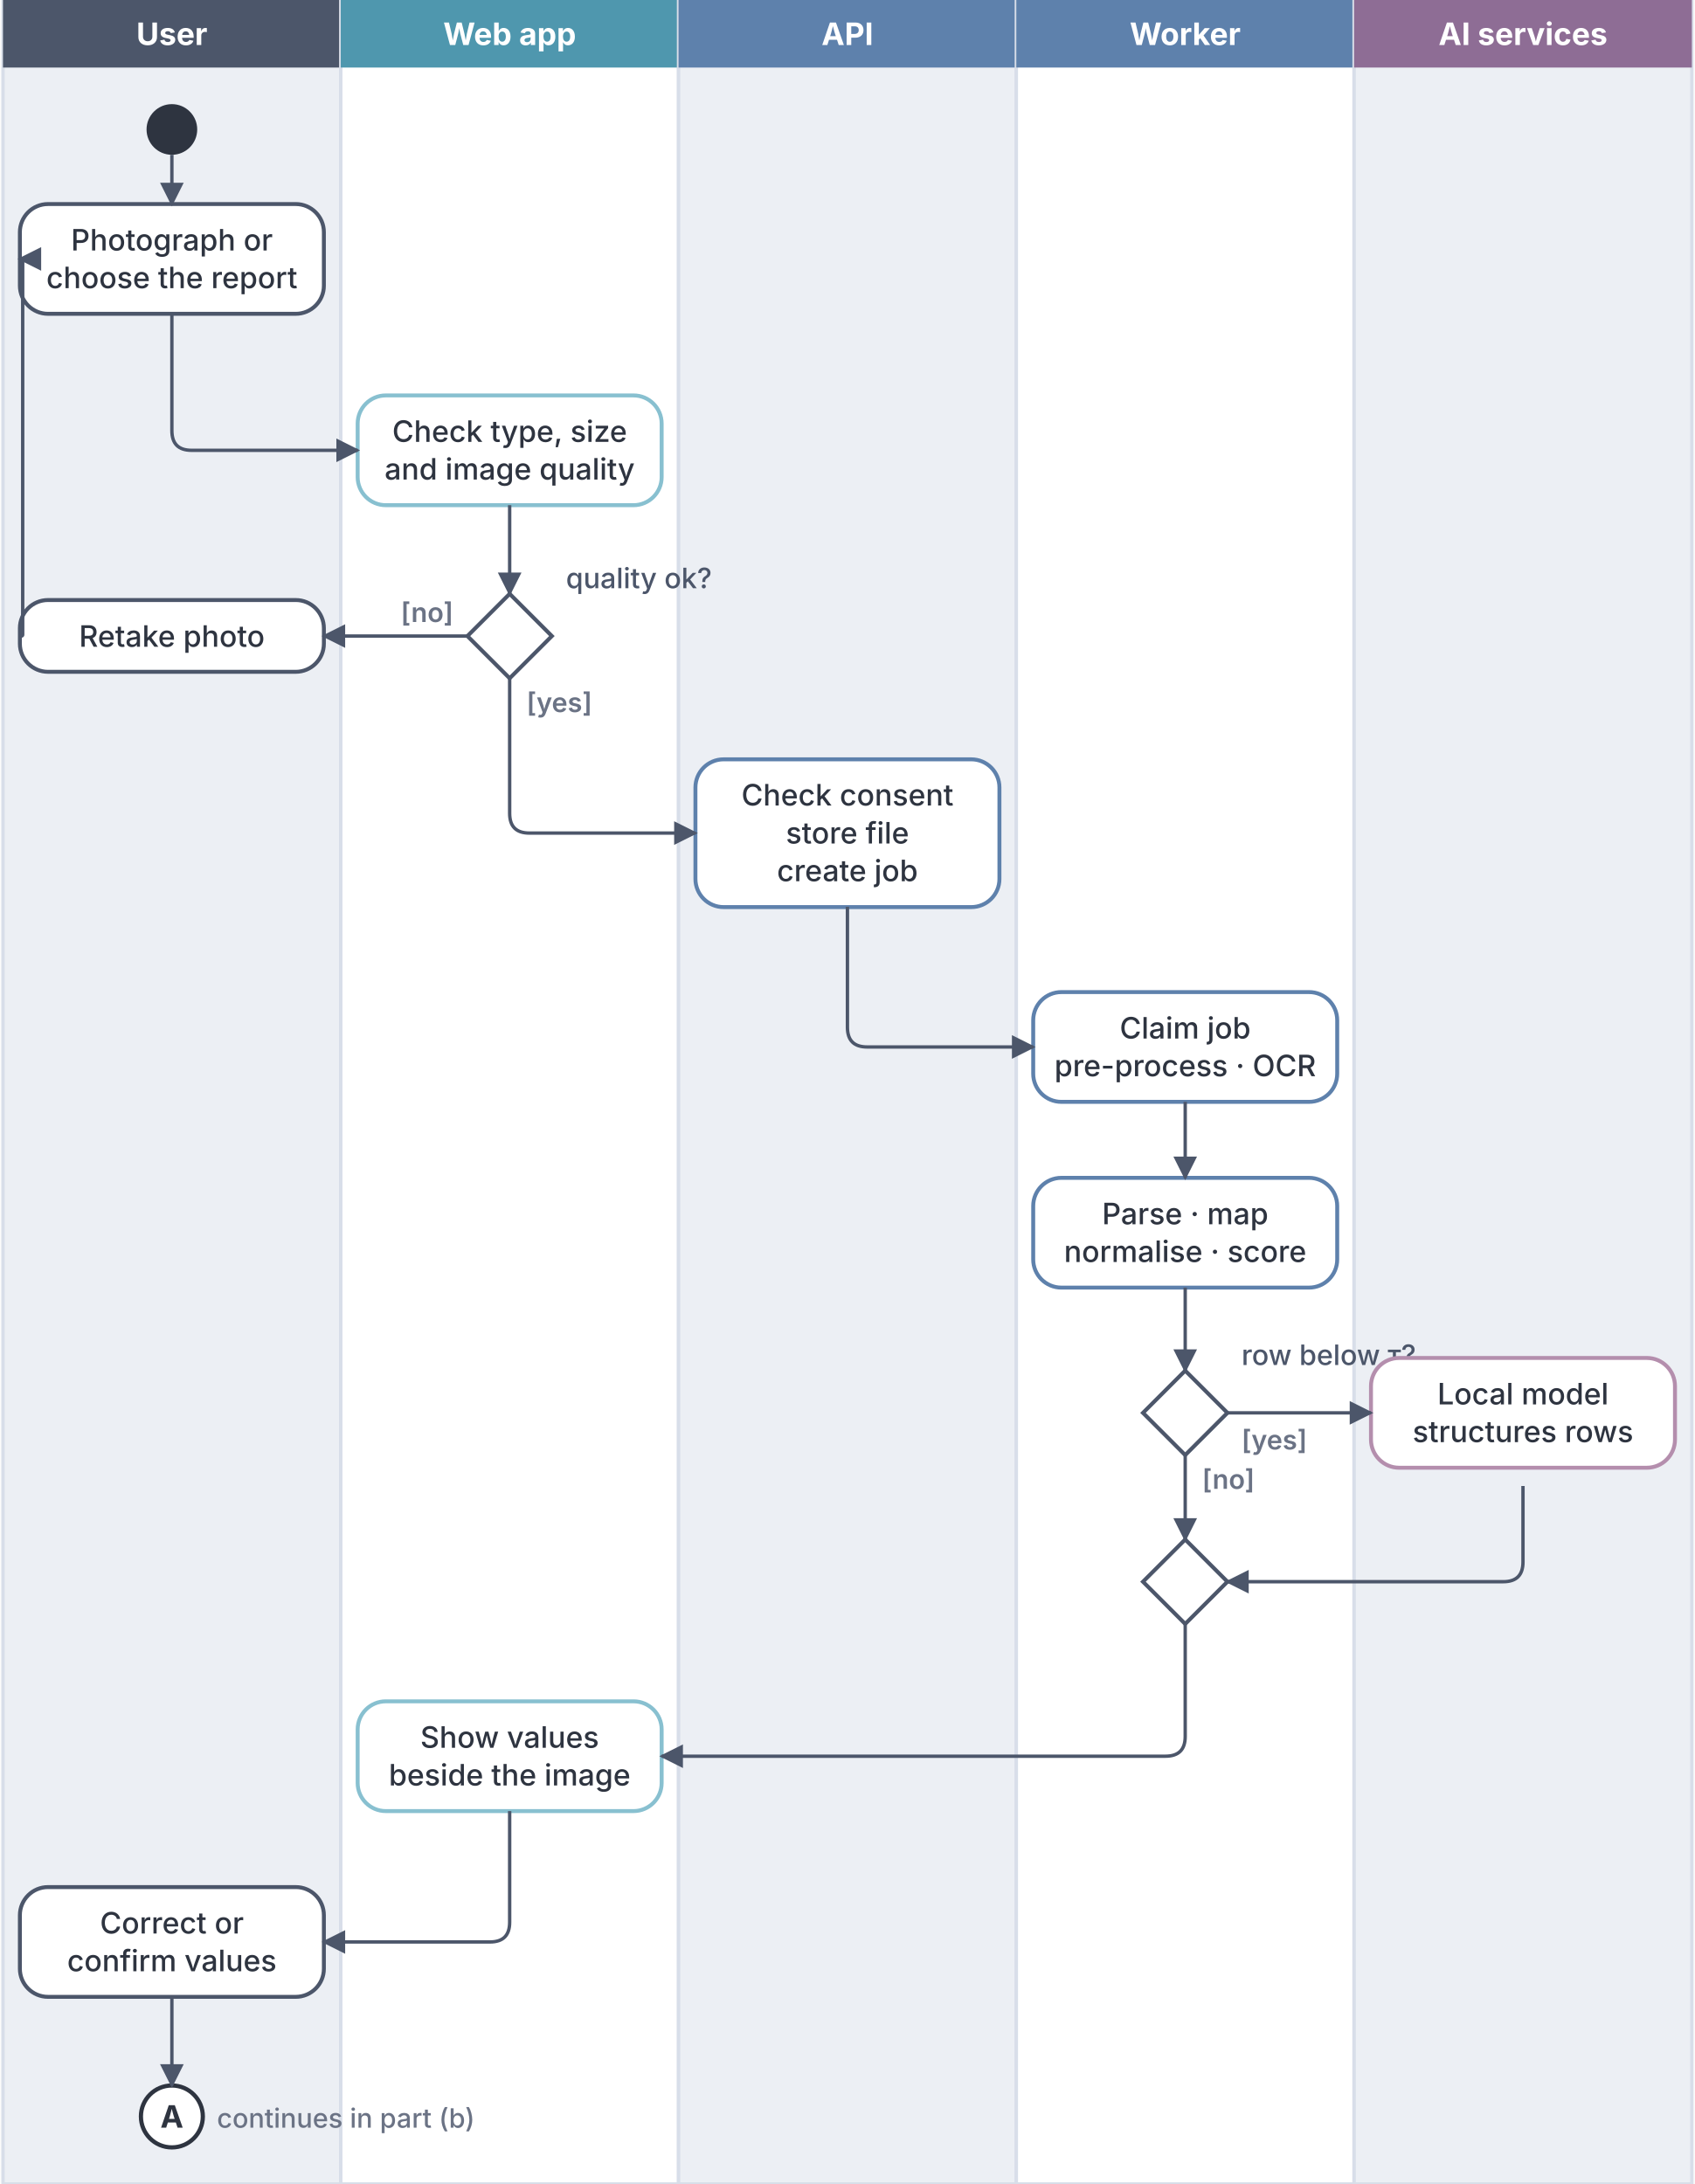
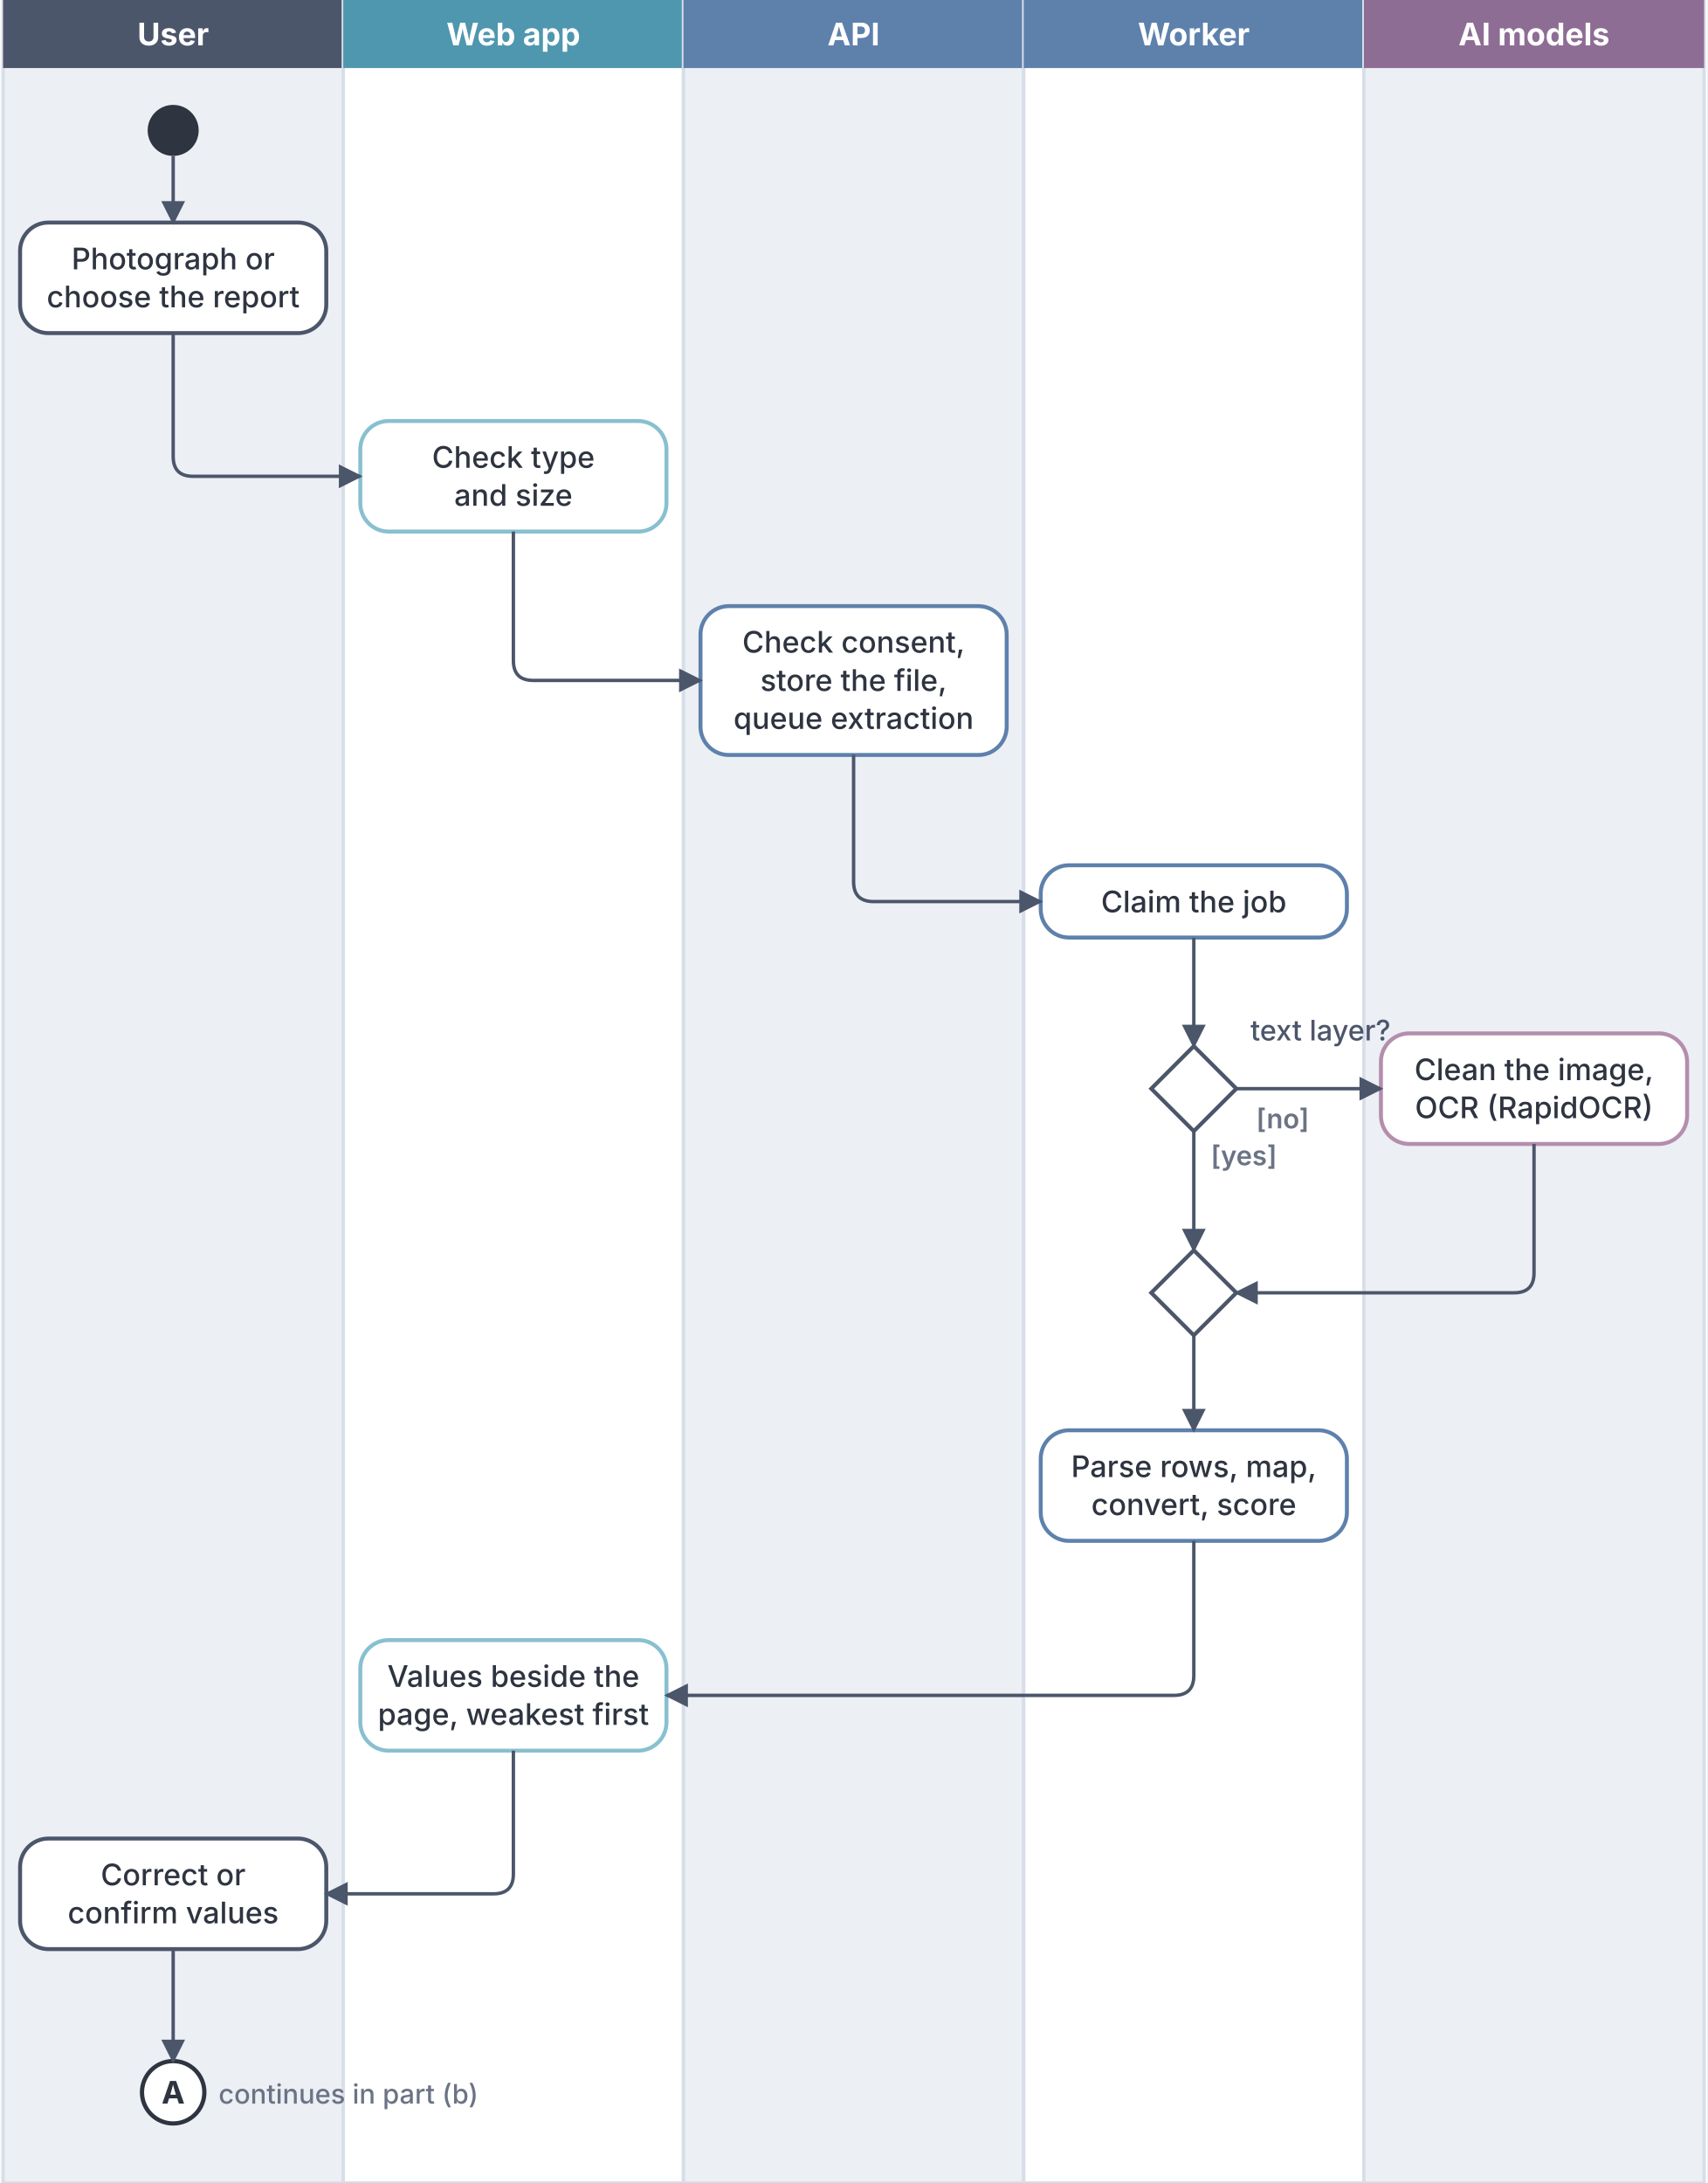
- <svg xmlns="http://www.w3.org/2000/svg" width="15.93cm" height="20.53cm" viewBox="0 0 602 776" role="img">
+ <svg xmlns="http://www.w3.org/2000/svg" width="15.93cm" height="20.37cm" viewBox="0 0 602 770" role="img">
  <defs>
    <marker id="m-arrow-4C566A" viewBox="0 0 10 10" refX="9" refY="5" markerWidth="7" markerHeight="7" orient="auto-start-reverse">
      <path d="M0,0 L10,5 L0,10 z" fill="#4C566A" />
    </marker>
  </defs>
  <g font-family="Inter, 'Segoe UI', 'Helvetica Neue', Helvetica, Arial, sans-serif">
-     <rect width="602" height="776" fill="#FFFFFF" />
-     <rect x="1.0" y="0.0" width="120.0" height="776.0" rx="0" fill="#ECEFF4" stroke="#D8DEE9" stroke-width="1.2" />
+     <rect width="602" height="770" fill="#FFFFFF" />
+     <rect x="1.0" y="0.0" width="120.0" height="770.0" rx="0" fill="#ECEFF4" stroke="#D8DEE9" stroke-width="1.2" />
    <rect x="1.0" y="0.0" width="120.0" height="24.0" rx="0" fill="#4C566A" stroke="none" stroke-width="1.2" />
    <text x="61.0" y="16.0" font-size="11" font-weight="700" fill="#FFFFFF" text-anchor="middle">User</text>
-     <rect x="121.0" y="0.0" width="120.0" height="776.0" rx="0" fill="#FFFFFF" stroke="#D8DEE9" stroke-width="1.2" />
+     <rect x="121.0" y="0.0" width="120.0" height="770.0" rx="0" fill="#FFFFFF" stroke="#D8DEE9" stroke-width="1.2" />
    <rect x="121.0" y="0.0" width="120.0" height="24.0" rx="0" fill="#4F97AE" stroke="none" stroke-width="1.2" />
    <text x="181.0" y="16.0" font-size="11" font-weight="700" fill="#FFFFFF" text-anchor="middle">Web app</text>
-     <rect x="241.0" y="0.0" width="120.0" height="776.0" rx="0" fill="#ECEFF4" stroke="#D8DEE9" stroke-width="1.2" />
+     <rect x="241.0" y="0.0" width="120.0" height="770.0" rx="0" fill="#ECEFF4" stroke="#D8DEE9" stroke-width="1.2" />
    <rect x="241.0" y="0.0" width="120.0" height="24.0" rx="0" fill="#5E81AC" stroke="none" stroke-width="1.2" />
    <text x="301.0" y="16.0" font-size="11" font-weight="700" fill="#FFFFFF" text-anchor="middle">API</text>
-     <rect x="361.0" y="0.0" width="120.0" height="776.0" rx="0" fill="#FFFFFF" stroke="#D8DEE9" stroke-width="1.2" />
+     <rect x="361.0" y="0.0" width="120.0" height="770.0" rx="0" fill="#FFFFFF" stroke="#D8DEE9" stroke-width="1.2" />
    <rect x="361.0" y="0.0" width="120.0" height="24.0" rx="0" fill="#5E81AC" stroke="none" stroke-width="1.2" />
    <text x="421.0" y="16.0" font-size="11" font-weight="700" fill="#FFFFFF" text-anchor="middle">Worker</text>
-     <rect x="481.0" y="0.0" width="120.0" height="776.0" rx="0" fill="#ECEFF4" stroke="#D8DEE9" stroke-width="1.2" />
+     <rect x="481.0" y="0.0" width="120.0" height="770.0" rx="0" fill="#ECEFF4" stroke="#D8DEE9" stroke-width="1.2" />
    <rect x="481.0" y="0.0" width="120.0" height="24.0" rx="0" fill="#8E6D95" stroke="none" stroke-width="1.2" />
-     <text x="541.0" y="16.0" font-size="11" font-weight="700" fill="#FFFFFF" text-anchor="middle">AI services</text>
+     <text x="541.0" y="16.0" font-size="11" font-weight="700" fill="#FFFFFF" text-anchor="middle">AI models</text>
    <circle cx="61.0" cy="46.0" r="9" fill="#2E3440" stroke="none" stroke-width="1" />
-     <rect x="7.0" y="72.5" width="108.0" height="39.0" rx="10" fill="#FFFFFF" stroke="#4C566A" stroke-width="1.4" />
-     <text x="61.0" y="89.0" font-size="10.5" font-weight="500" fill="#2E3440" text-anchor="middle">Photograph or</text>
-     <text x="61.0" y="102.4" font-size="10.5" font-weight="500" fill="#2E3440" text-anchor="middle">choose the report</text>
-     <rect x="127.0" y="140.5" width="108.0" height="39.0" rx="10" fill="#FFFFFF" stroke="#88C0D0" stroke-width="1.4" />
-     <text x="181.0" y="157.0" font-size="10.5" font-weight="500" fill="#2E3440" text-anchor="middle">Check type, size</text>
-     <text x="181.0" y="170.4" font-size="10.5" font-weight="500" fill="#2E3440" text-anchor="middle">and image quality</text>
-     <path d="M181.0,211 L196.0,226 L181.0,241 L166.0,226 z" fill="#FFFFFF" stroke="#4C566A" stroke-width="1.4" />
-     <text x="201.0" y="209.0" font-size="10" font-weight="500" fill="#4C566A" text-anchor="start">quality ok?</text>
-     <rect x="7.0" y="213.2" width="108.0" height="25.5" rx="10" fill="#FFFFFF" stroke="#4C566A" stroke-width="1.4" />
-     <text x="61.0" y="229.8" font-size="10.5" font-weight="500" fill="#2E3440" text-anchor="middle">Retake photo</text>
-     <rect x="247.0" y="269.8" width="108.0" height="52.5" rx="10" fill="#FFFFFF" stroke="#5E81AC" stroke-width="1.4" />
-     <text x="301.0" y="286.2" font-size="10.5" font-weight="500" fill="#2E3440" text-anchor="middle">Check consent</text>
-     <text x="301.0" y="299.7" font-size="10.5" font-weight="500" fill="#2E3440" text-anchor="middle">store file</text>
-     <text x="301.0" y="313.1" font-size="10.5" font-weight="500" fill="#2E3440" text-anchor="middle">create job</text>
-     <rect x="367.0" y="352.5" width="108.0" height="39.0" rx="10" fill="#FFFFFF" stroke="#5E81AC" stroke-width="1.4" />
-     <text x="421.0" y="369.0" font-size="10.5" font-weight="500" fill="#2E3440" text-anchor="middle">Claim job</text>
-     <text x="421.0" y="382.4" font-size="10.5" font-weight="500" fill="#2E3440" text-anchor="middle">pre-process · OCR</text>
-     <rect x="367.0" y="418.5" width="108.0" height="39.0" rx="10" fill="#FFFFFF" stroke="#5E81AC" stroke-width="1.4" />
-     <text x="421.0" y="435.0" font-size="10.5" font-weight="500" fill="#2E3440" text-anchor="middle">Parse · map</text>
-     <text x="421.0" y="448.4" font-size="10.5" font-weight="500" fill="#2E3440" text-anchor="middle">normalise · score</text>
-     <path d="M421.0,487 L436.0,502 L421.0,517 L406.0,502 z" fill="#FFFFFF" stroke="#4C566A" stroke-width="1.4" />
-     <text x="441.0" y="485.0" font-size="10" font-weight="500" fill="#4C566A" text-anchor="start">row below τ?</text>
-     <rect x="487.0" y="482.5" width="108.0" height="39.0" rx="10" fill="#FFFFFF" stroke="#B48EAD" stroke-width="1.4" />
-     <text x="541.0" y="499.0" font-size="10.5" font-weight="500" fill="#2E3440" text-anchor="middle">Local model</text>
-     <text x="541.0" y="512.4" font-size="10.5" font-weight="500" fill="#2E3440" text-anchor="middle">structures rows</text>
-     <path d="M421.0,547 L436.0,562 L421.0,577 L406.0,562 z" fill="#FFFFFF" stroke="#4C566A" stroke-width="1.4" />
-     <rect x="127.0" y="604.5" width="108.0" height="39.0" rx="10" fill="#FFFFFF" stroke="#88C0D0" stroke-width="1.4" />
-     <text x="181.0" y="621.0" font-size="10.5" font-weight="500" fill="#2E3440" text-anchor="middle">Show values</text>
-     <text x="181.0" y="634.4" font-size="10.5" font-weight="500" fill="#2E3440" text-anchor="middle">beside the image</text>
-     <rect x="7.0" y="670.5" width="108.0" height="39.0" rx="10" fill="#FFFFFF" stroke="#4C566A" stroke-width="1.4" />
-     <text x="61.0" y="687.0" font-size="10.5" font-weight="500" fill="#2E3440" text-anchor="middle">Correct or</text>
-     <text x="61.0" y="700.4" font-size="10.5" font-weight="500" fill="#2E3440" text-anchor="middle">confirm values</text>
-     <circle cx="61.0" cy="752.0" r="11" fill="#FFFFFF" stroke="#2E3440" stroke-width="1.5" />
-     <text x="61.0" y="756.0" font-size="11" font-weight="700" fill="#2E3440" text-anchor="middle">A</text>
-     <path d="M61.0,55.0 L61.0,72.5" fill="none" stroke="#4C566A" stroke-width="1.2" stroke-linejoin="round" marker-end="url(#m-arrow-4C566A)" />
-     <path d="M61.0,111.5 L61.0,153.0 Q61.0,160.0 68.0,160.0 L127.0,160.0" fill="none" stroke="#4C566A" stroke-width="1.2" stroke-linejoin="round" marker-end="url(#m-arrow-4C566A)" />
-     <path d="M181.0,179.5 L181.0,211.0" fill="none" stroke="#4C566A" stroke-width="1.2" stroke-linejoin="round" marker-end="url(#m-arrow-4C566A)" />
-     <path d="M181.0,241.0 L181.0,289.0 Q181.0,296.0 188.0,296.0 L247.0,296.0" fill="none" stroke="#4C566A" stroke-width="1.2" stroke-linejoin="round" marker-end="url(#m-arrow-4C566A)" />
-     <text x="187.0" y="253.0" font-size="9.5" font-weight="600" fill="#6B7385" text-anchor="start">[yes]</text>
-     <path d="M301.0,322.2 L301.0,365.0 Q301.0,372.0 308.0,372.0 L367.0,372.0" fill="none" stroke="#4C566A" stroke-width="1.2" stroke-linejoin="round" marker-end="url(#m-arrow-4C566A)" />
-     <path d="M421.0,391.5 L421.0,418.5" fill="none" stroke="#4C566A" stroke-width="1.2" stroke-linejoin="round" marker-end="url(#m-arrow-4C566A)" />
-     <path d="M421.0,457.5 L421.0,487.0" fill="none" stroke="#4C566A" stroke-width="1.2" stroke-linejoin="round" marker-end="url(#m-arrow-4C566A)" />
-     <path d="M421.0,517.0 L421.0,547.0" fill="none" stroke="#4C566A" stroke-width="1.2" stroke-linejoin="round" marker-end="url(#m-arrow-4C566A)" />
-     <text x="427.0" y="529.0" font-size="9.5" font-weight="600" fill="#6B7385" text-anchor="start">[no]</text>
-     <path d="M421.0,577.0 L421.0,617.0 Q421.0,624.0 414.0,624.0 L235.0,624.0" fill="none" stroke="#4C566A" stroke-width="1.2" stroke-linejoin="round" marker-end="url(#m-arrow-4C566A)" />
-     <path d="M181.0,643.5 L181.0,683.0 Q181.0,690.0 174.0,690.0 L115.0,690.0" fill="none" stroke="#4C566A" stroke-width="1.2" stroke-linejoin="round" marker-end="url(#m-arrow-4C566A)" />
-     <path d="M61.0,709.5 L61.0,741.0" fill="none" stroke="#4C566A" stroke-width="1.2" stroke-linejoin="round" marker-end="url(#m-arrow-4C566A)" />
-     <path d="M166.0,226.0 L115.0,226.0" fill="none" stroke="#4C566A" stroke-width="1.2" stroke-linejoin="round" marker-end="url(#m-arrow-4C566A)" />
-     <text x="161.0" y="221.0" font-size="9.5" font-weight="600" fill="#6B7385" text-anchor="end">[no]</text>
-     <path d="M7.0,226.0 L7.5,226.0 Q8.0,226.0 8.0,225.5 L8.0,92.5 Q8.0,92.0 7.5,92.0 L7.0,92.0" fill="none" stroke="#4C566A" stroke-width="1.2" stroke-linejoin="round" marker-end="url(#m-arrow-4C566A)" />
-     <path d="M436.0,502.0 L487.0,502.0" fill="none" stroke="#4C566A" stroke-width="1.2" stroke-linejoin="round" marker-end="url(#m-arrow-4C566A)" />
-     <text x="441.0" y="515.0" font-size="9.5" font-weight="600" fill="#6B7385" text-anchor="start">[yes]</text>
-     <path d="M541.0,528.0 L541.0,555.0 Q541.0,562.0 534.0,562.0 L436.0,562.0" fill="none" stroke="#4C566A" stroke-width="1.2" stroke-linejoin="round" marker-end="url(#m-arrow-4C566A)" />
-     <text x="77.0" y="756.0" font-size="9.5" font-weight="500" fill="#6B7385" text-anchor="start">continues in part (b)</text>
+     <rect x="7.0" y="78.5" width="108.0" height="39.0" rx="10" fill="#FFFFFF" stroke="#4C566A" stroke-width="1.4" />
+     <text x="61.0" y="95.0" font-size="10.5" font-weight="500" fill="#2E3440" text-anchor="middle">Photograph or</text>
+     <text x="61.0" y="108.4" font-size="10.5" font-weight="500" fill="#2E3440" text-anchor="middle">choose the report</text>
+     <rect x="127.0" y="148.5" width="108.0" height="39.0" rx="10" fill="#FFFFFF" stroke="#88C0D0" stroke-width="1.4" />
+     <text x="181.0" y="165.0" font-size="10.5" font-weight="500" fill="#2E3440" text-anchor="middle">Check type</text>
+     <text x="181.0" y="178.4" font-size="10.5" font-weight="500" fill="#2E3440" text-anchor="middle">and size</text>
+     <rect x="247.0" y="213.8" width="108.0" height="52.5" rx="10" fill="#FFFFFF" stroke="#5E81AC" stroke-width="1.4" />
+     <text x="301.0" y="230.2" font-size="10.5" font-weight="500" fill="#2E3440" text-anchor="middle">Check consent,</text>
+     <text x="301.0" y="243.7" font-size="10.5" font-weight="500" fill="#2E3440" text-anchor="middle">store the file,</text>
+     <text x="301.0" y="257.1" font-size="10.5" font-weight="500" fill="#2E3440" text-anchor="middle">queue extraction</text>
+     <rect x="367.0" y="305.2" width="108.0" height="25.5" rx="10" fill="#FFFFFF" stroke="#5E81AC" stroke-width="1.4" />
+     <text x="421.0" y="321.8" font-size="10.5" font-weight="500" fill="#2E3440" text-anchor="middle">Claim the job</text>
+     <path d="M421.0,369 L436.0,384 L421.0,399 L406.0,384 z" fill="#FFFFFF" stroke="#4C566A" stroke-width="1.4" />
+     <text x="441.0" y="367.0" font-size="10" font-weight="500" fill="#4C566A" text-anchor="start">text layer?</text>
+     <rect x="487.0" y="364.5" width="108.0" height="39.0" rx="10" fill="#FFFFFF" stroke="#B48EAD" stroke-width="1.4" />
+     <text x="541.0" y="381.0" font-size="10.5" font-weight="500" fill="#2E3440" text-anchor="middle">Clean the image,</text>
+     <text x="541.0" y="394.4" font-size="10.5" font-weight="500" fill="#2E3440" text-anchor="middle">OCR (RapidOCR)</text>
+     <path d="M421.0,441 L436.0,456 L421.0,471 L406.0,456 z" fill="#FFFFFF" stroke="#4C566A" stroke-width="1.4" />
+     <rect x="367.0" y="504.5" width="108.0" height="39.0" rx="10" fill="#FFFFFF" stroke="#5E81AC" stroke-width="1.4" />
+     <text x="421.0" y="521.0" font-size="10.5" font-weight="500" fill="#2E3440" text-anchor="middle">Parse rows, map,</text>
+     <text x="421.0" y="534.4" font-size="10.5" font-weight="500" fill="#2E3440" text-anchor="middle">convert, score</text>
+     <rect x="127.0" y="578.5" width="108.0" height="39.0" rx="10" fill="#FFFFFF" stroke="#88C0D0" stroke-width="1.4" />
+     <text x="181.0" y="595.0" font-size="10.5" font-weight="500" fill="#2E3440" text-anchor="middle">Values beside the</text>
+     <text x="181.0" y="608.4" font-size="10.5" font-weight="500" fill="#2E3440" text-anchor="middle">page, weakest first</text>
+     <rect x="7.0" y="648.5" width="108.0" height="39.0" rx="10" fill="#FFFFFF" stroke="#4C566A" stroke-width="1.4" />
+     <text x="61.0" y="665.0" font-size="10.5" font-weight="500" fill="#2E3440" text-anchor="middle">Correct or</text>
+     <text x="61.0" y="678.4" font-size="10.5" font-weight="500" fill="#2E3440" text-anchor="middle">confirm values</text>
+     <circle cx="61.0" cy="738.0" r="11" fill="#FFFFFF" stroke="#2E3440" stroke-width="1.5" />
+     <text x="61.0" y="742.0" font-size="11" font-weight="700" fill="#2E3440" text-anchor="middle">A</text>
+     <path d="M61.0,55.0 L61.0,78.5" fill="none" stroke="#4C566A" stroke-width="1.2" stroke-linejoin="round" marker-end="url(#m-arrow-4C566A)" />
+     <path d="M61.0,117.5 L61.0,161.0 Q61.0,168.0 68.0,168.0 L127.0,168.0" fill="none" stroke="#4C566A" stroke-width="1.2" stroke-linejoin="round" marker-end="url(#m-arrow-4C566A)" />
+     <path d="M181.0,187.5 L181.0,233.0 Q181.0,240.0 188.0,240.0 L247.0,240.0" fill="none" stroke="#4C566A" stroke-width="1.2" stroke-linejoin="round" marker-end="url(#m-arrow-4C566A)" />
+     <path d="M301.0,266.2 L301.0,311.0 Q301.0,318.0 308.0,318.0 L367.0,318.0" fill="none" stroke="#4C566A" stroke-width="1.2" stroke-linejoin="round" marker-end="url(#m-arrow-4C566A)" />
+     <path d="M421.0,330.8 L421.0,369.0" fill="none" stroke="#4C566A" stroke-width="1.2" stroke-linejoin="round" marker-end="url(#m-arrow-4C566A)" />
+     <path d="M421.0,399.0 L421.0,441.0" fill="none" stroke="#4C566A" stroke-width="1.2" stroke-linejoin="round" marker-end="url(#m-arrow-4C566A)" />
+     <text x="427.0" y="411.0" font-size="9.5" font-weight="600" fill="#6B7385" text-anchor="start">[yes]</text>
+     <path d="M421.0,471.0 L421.0,504.5" fill="none" stroke="#4C566A" stroke-width="1.2" stroke-linejoin="round" marker-end="url(#m-arrow-4C566A)" />
+     <path d="M421.0,543.5 L421.0,591.0 Q421.0,598.0 414.0,598.0 L235.0,598.0" fill="none" stroke="#4C566A" stroke-width="1.2" stroke-linejoin="round" marker-end="url(#m-arrow-4C566A)" />
+     <path d="M181.0,617.5 L181.0,661.0 Q181.0,668.0 174.0,668.0 L115.0,668.0" fill="none" stroke="#4C566A" stroke-width="1.2" stroke-linejoin="round" marker-end="url(#m-arrow-4C566A)" />
+     <path d="M61.0,687.5 L61.0,727.0" fill="none" stroke="#4C566A" stroke-width="1.2" stroke-linejoin="round" marker-end="url(#m-arrow-4C566A)" />
+     <path d="M436.0,384.0 L487.0,384.0" fill="none" stroke="#4C566A" stroke-width="1.2" stroke-linejoin="round" marker-end="url(#m-arrow-4C566A)" />
+     <text x="443.0" y="398.0" font-size="9.5" font-weight="600" fill="#6B7385" text-anchor="start">[no]</text>
+     <path d="M541.0,403.5 L541.0,449.0 Q541.0,456.0 534.0,456.0 L436.0,456.0" fill="none" stroke="#4C566A" stroke-width="1.2" stroke-linejoin="round" marker-end="url(#m-arrow-4C566A)" />
+     <text x="77.0" y="742.0" font-size="9.5" font-weight="500" fill="#6B7385" text-anchor="start">continues in part (b)</text>
  </g>
</svg>
